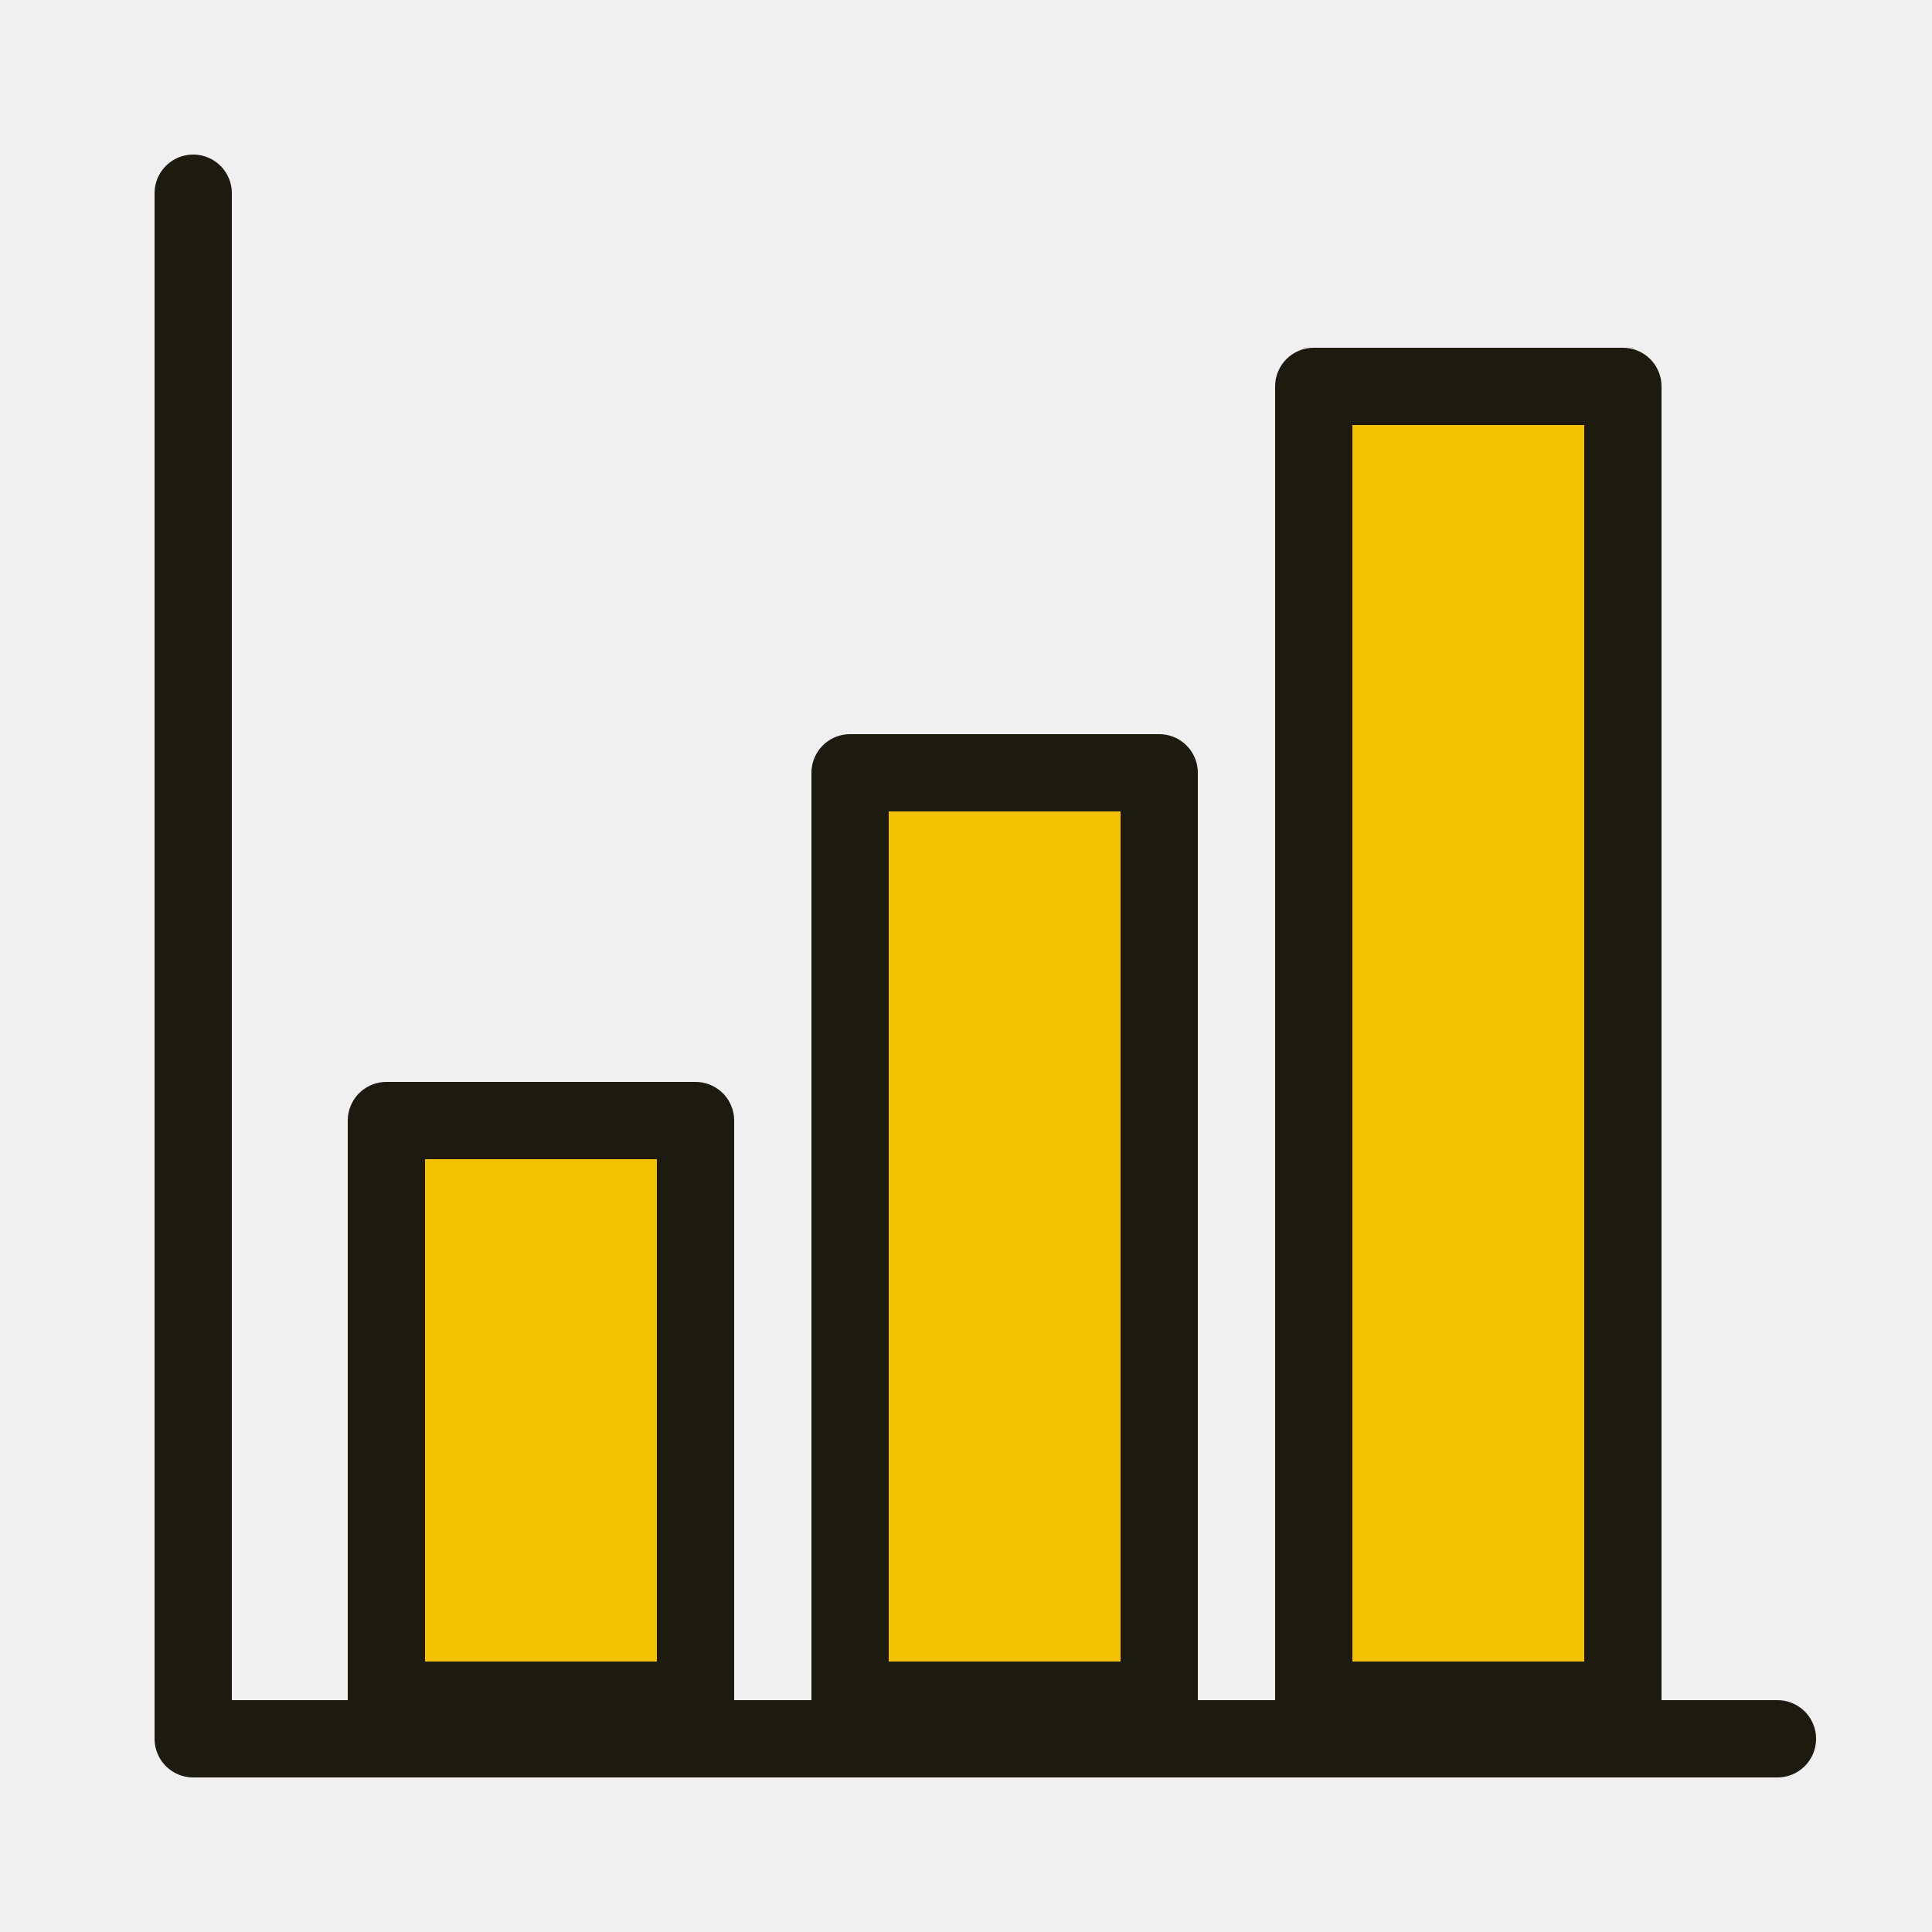
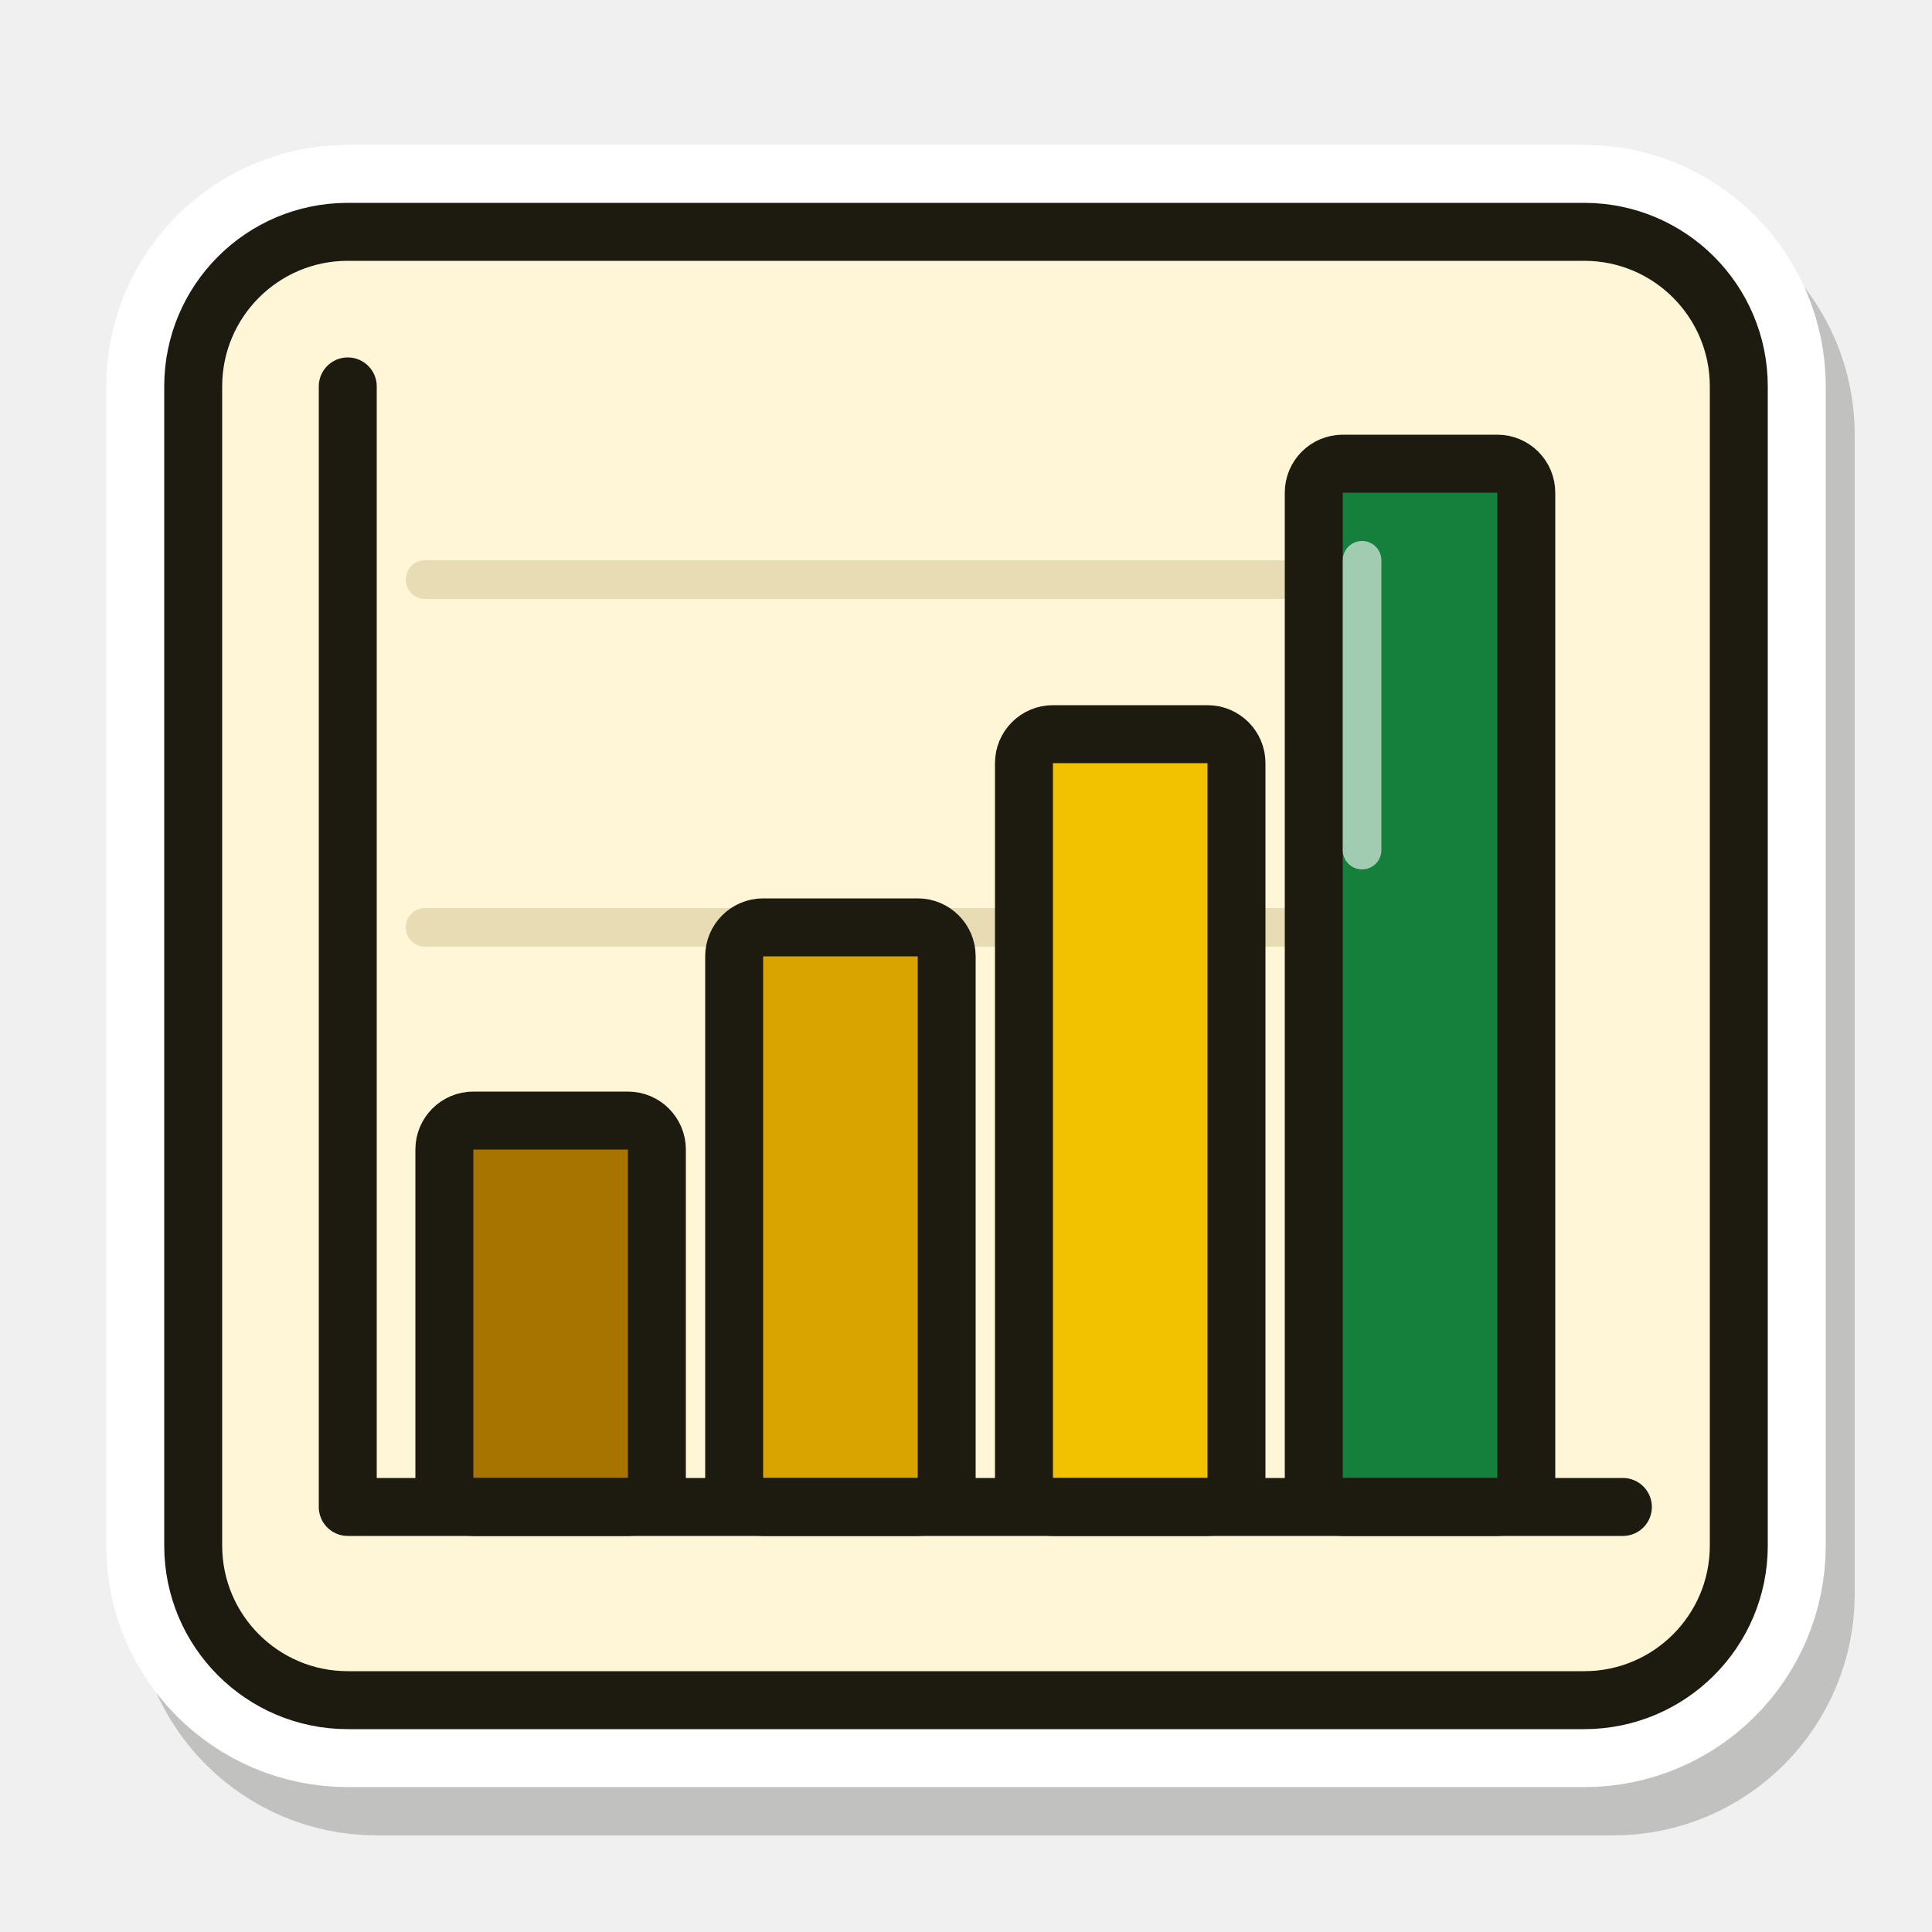
<svg xmlns="http://www.w3.org/2000/svg" width="200" height="200" viewBox="0 0 100 100">
-   <g stroke="#1d1a10" stroke-width="4" stroke-linejoin="round" stroke-linecap="round">
-     <path d="M10 10v80h82" fill="none" />
-     <rect x="20" y="58" width="16" height="30" fill="#f2c200" />
-     <rect x="44" y="40" width="16" height="48" fill="#f2c200" />
-     <rect x="68" y="20" width="16" height="68" fill="#f2c200" />
+   <defs>
+     <g id="cut" stroke-width="9" stroke-linejoin="round">
+       <rect x="10" y="12" width="80" height="76" rx="8" />
+     </g>
+   </defs>
+   <use href="#cut" transform="translate(1.5 2.5)" fill="#1d1a10" stroke="#1d1a10" opacity=".22" />
+   <use href="#cut" class="sticker-edge" fill="#fff" stroke="#fff" />
+   <g stroke="#1d1a10" stroke-width="3" stroke-linejoin="round" stroke-linecap="round">
+     <rect x="10" y="12" width="80" height="76" rx="8" fill="#fff6d8" />
+     <path d="M22 30H78M22 48H78" fill="none" stroke="#e8dcb4" stroke-width="2" />
+     <rect x="23" y="58" width="11" height="20" rx="1.5" fill="#a87400" />
+     <rect x="38" y="48" width="11" height="30" rx="1.5" fill="#d9a400" />
+     <rect x="53" y="38" width="11" height="40" rx="1.5" fill="#f2c200" />
+     <rect x="68" y="24" width="11" height="54" rx="1.5" fill="#14803c" />
+     <path d="M70.5 29V44" fill="none" stroke="#fff" stroke-width="2" opacity=".6" />
+     <path d="M18 20V78H84" fill="none" />
  </g>
</svg>
